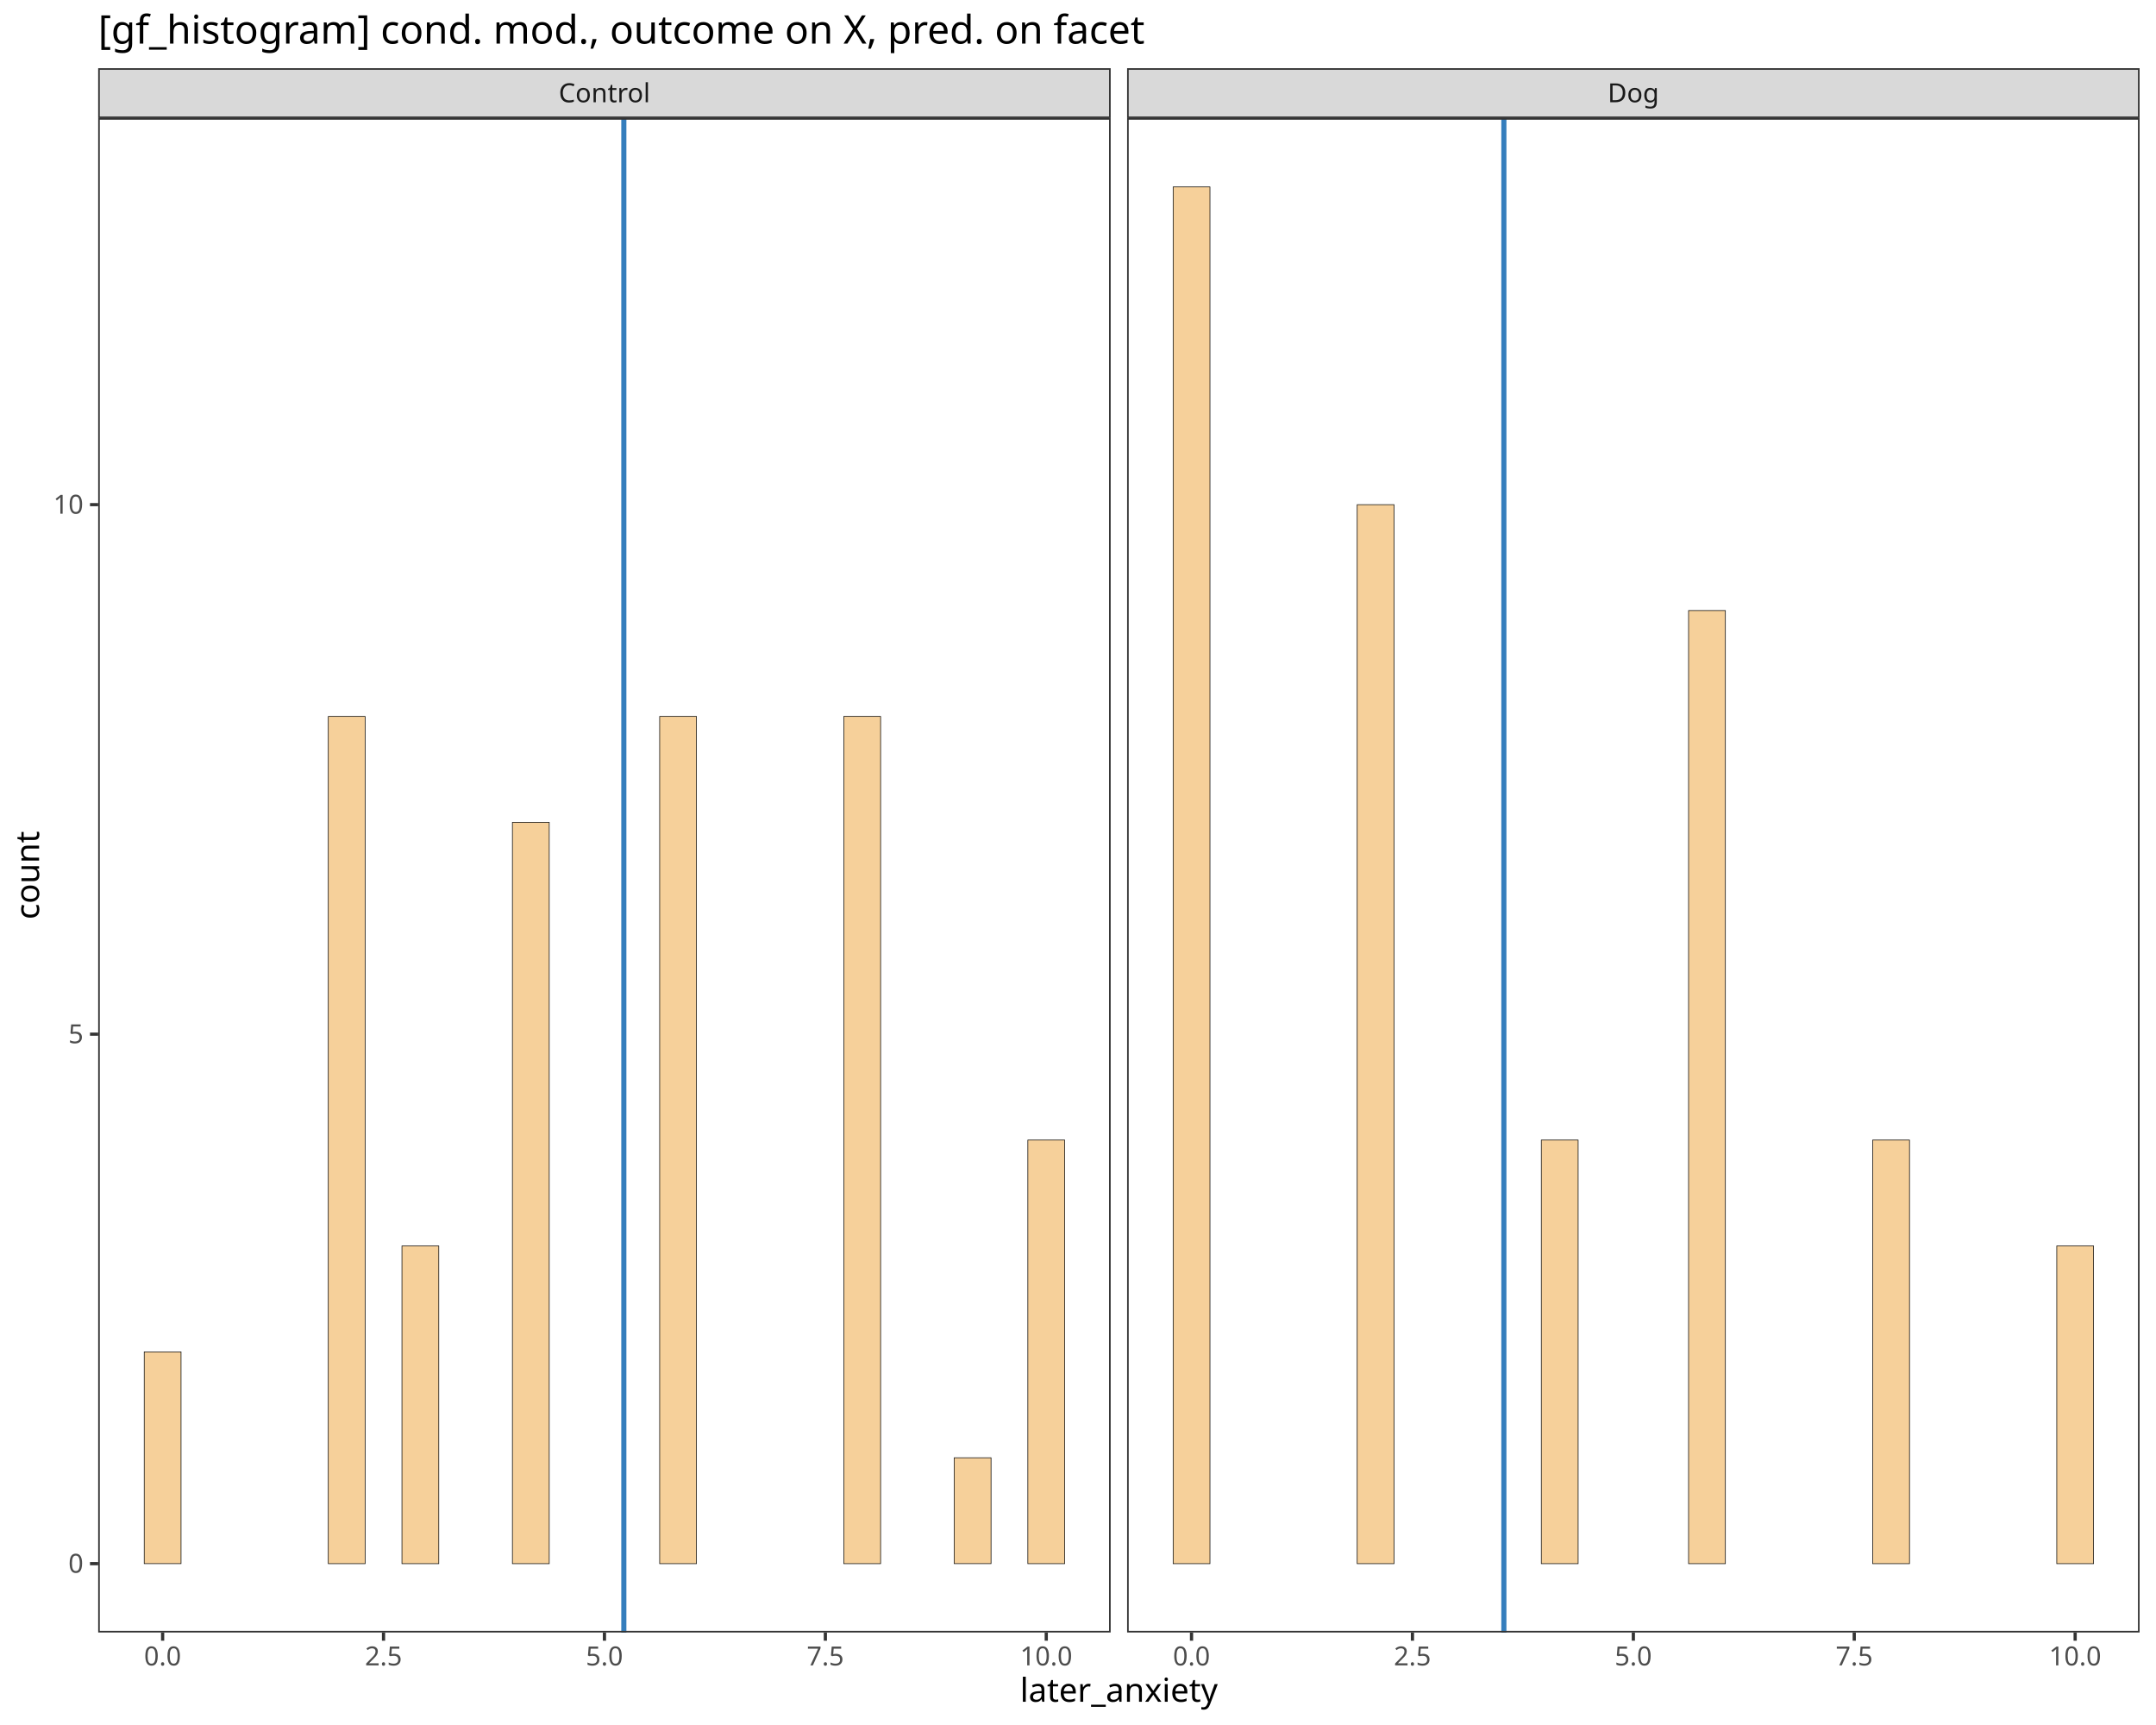
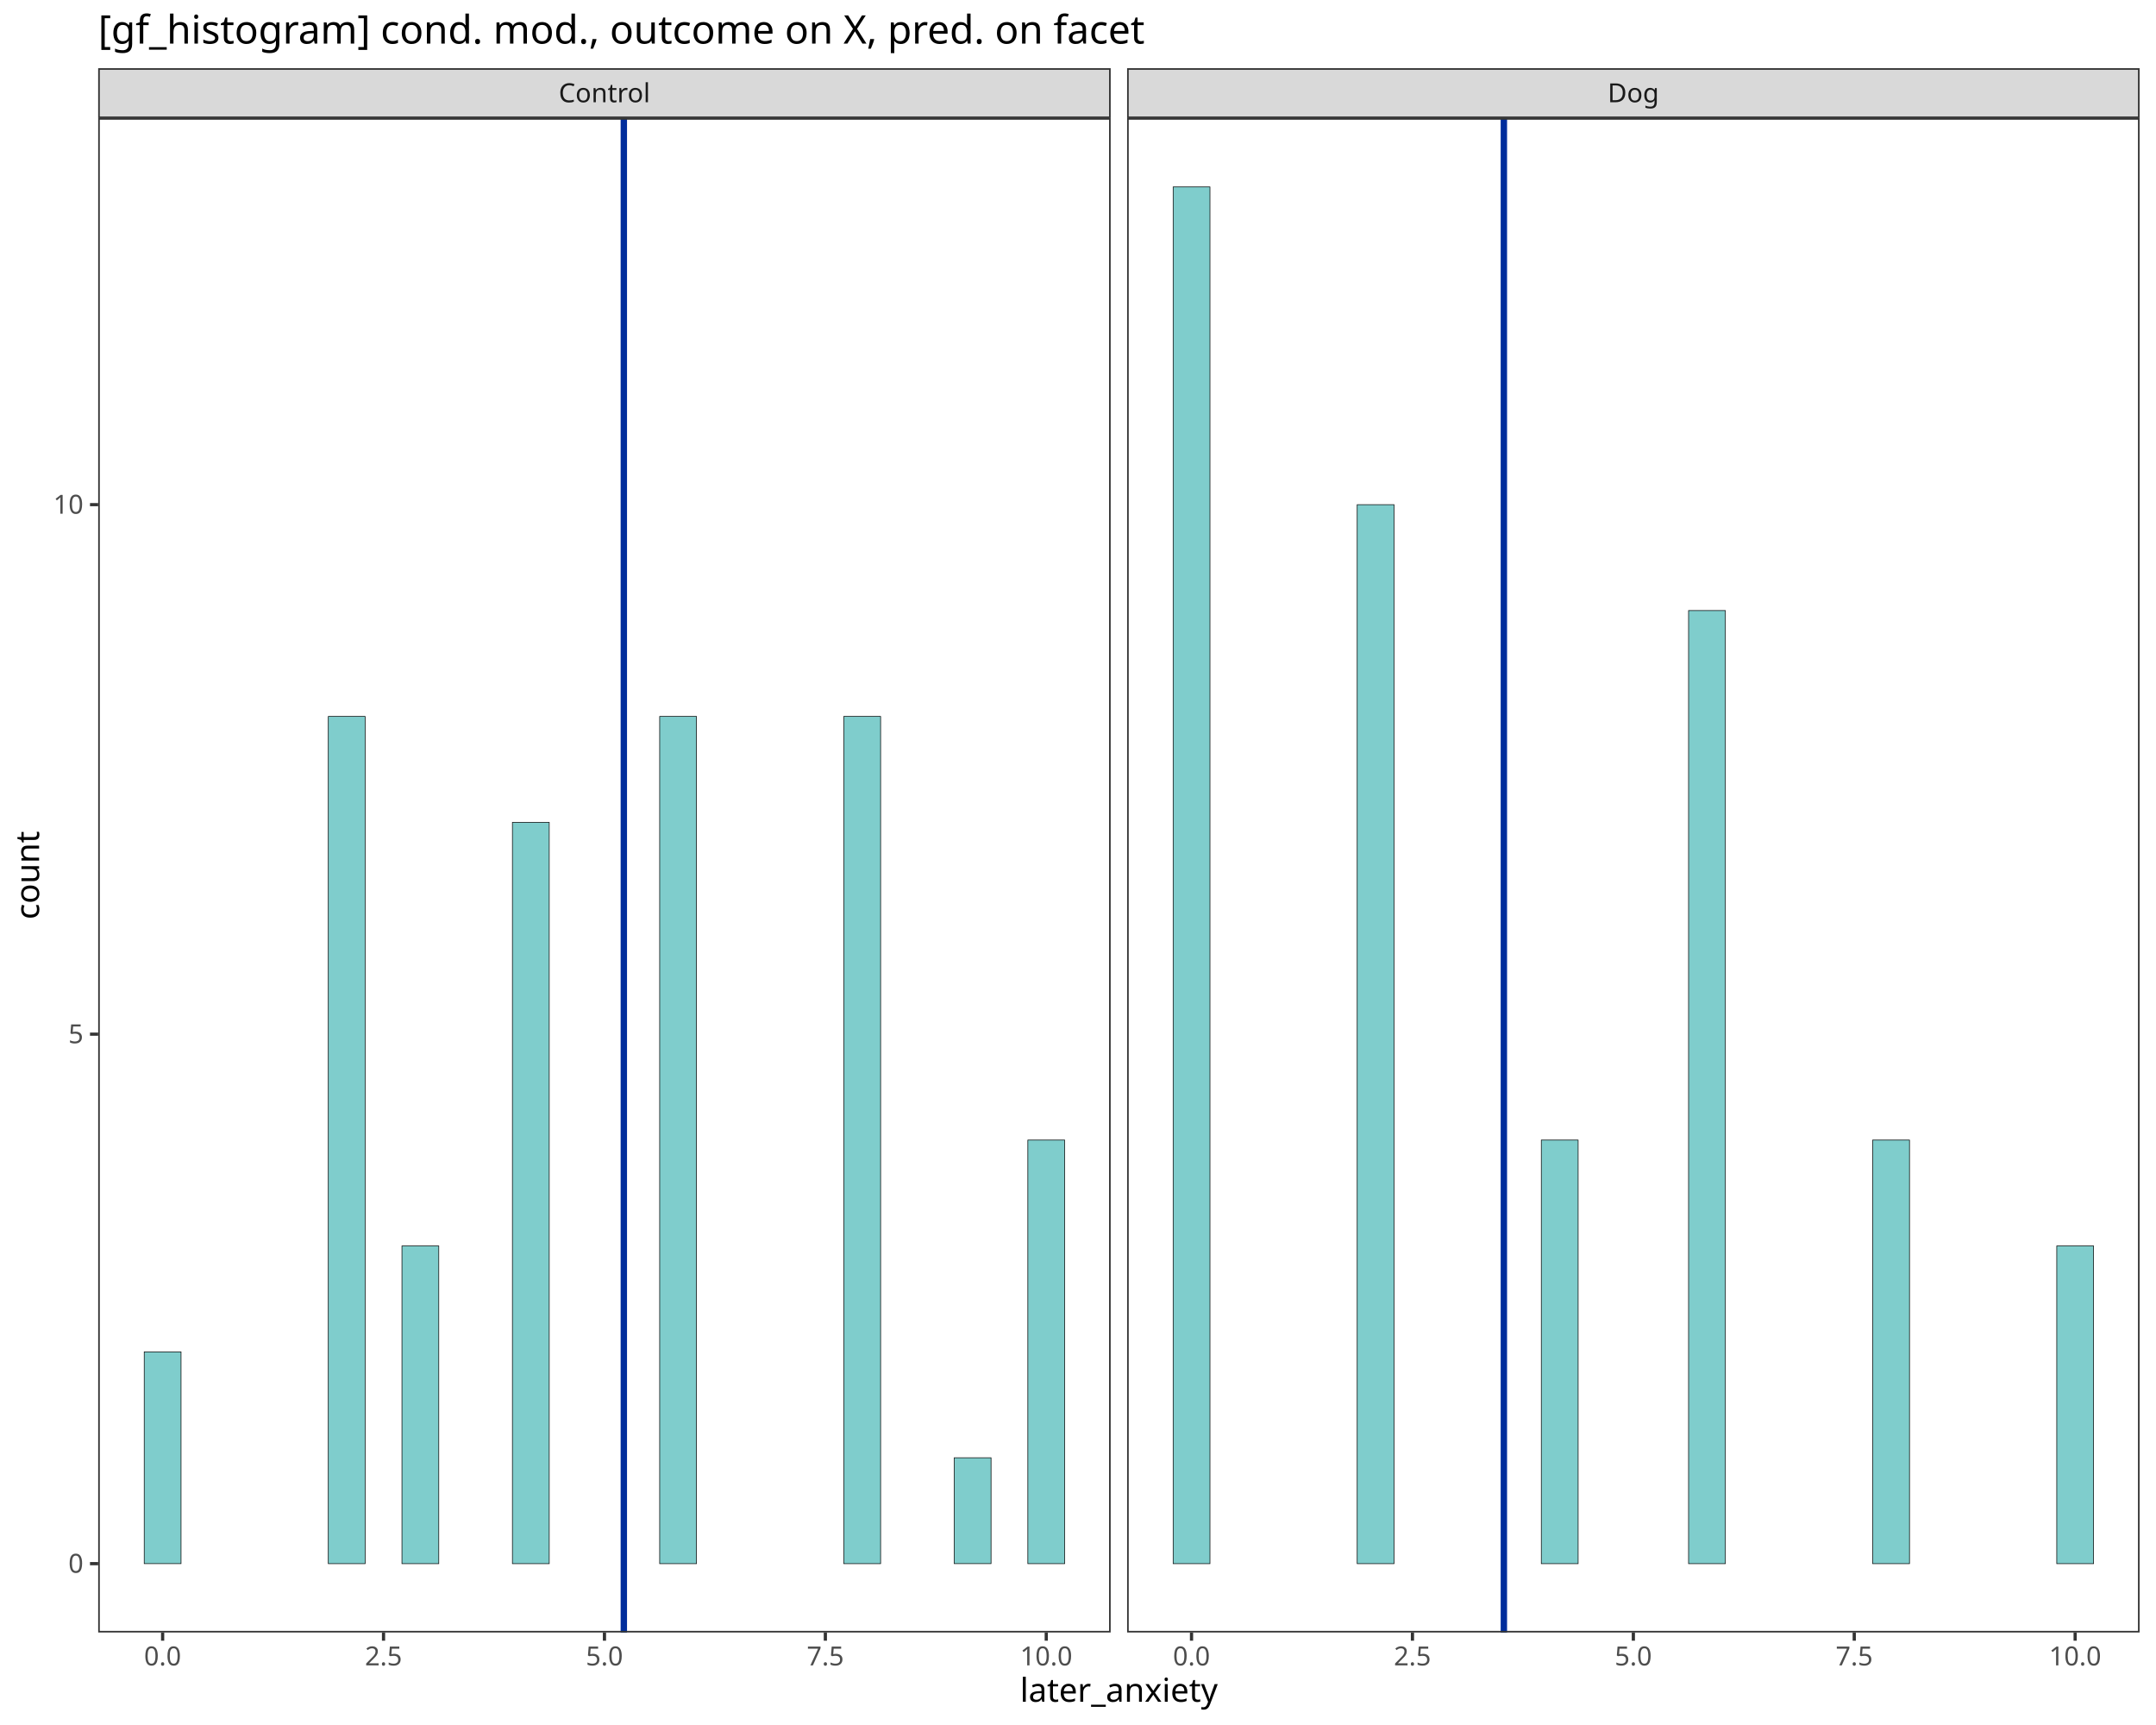
<svg xmlns="http://www.w3.org/2000/svg" class="svglite" data-engine-version="2.0" width="720.00pt" height="576.00pt" viewBox="0 0 720.00 576.00">
  <defs>
    <style type="text/css">
    .svglite line, .svglite polyline, .svglite polygon, .svglite path, .svglite rect, .svglite circle {
      fill: none;
      stroke: #000000;
      stroke-linecap: round;
      stroke-linejoin: round;
      stroke-miterlimit: 10.00;
    }
  </style>
  </defs>
  <rect width="100%" height="100%" style="stroke: none; fill: #FFFFFF;" />
  <defs>
    <clipPath id="cpMC4wMHw3MjAuMDB8MC4wMHw1NzYuMDA=">
      <rect x="0.00" y="0.00" width="720.00" height="576.00" />
    </clipPath>
  </defs>
  <g clip-path="url(#cpMC4wMHw3MjAuMDB8MC4wMHw1NzYuMDA=)">
    <rect x="0.00" y="0.00" width="720.00" height="576.00" style="stroke-width: 1.07; stroke: #FFFFFF; fill: #FFFFFF;" />
  </g>
  <defs>
    <clipPath id="cpMzIuNzl8MzcwLjkyfDM5LjQzfDU0NS4xMQ==">
      <rect x="32.79" y="39.43" width="338.12" height="505.68" />
    </clipPath>
  </defs>
  <g clip-path="url(#cpMzIuNzl8MzcwLjkyfDM5LjQzfDU0NS4xMQ==)">
    <rect x="32.79" y="39.43" width="338.12" height="505.68" style="stroke-width: 1.07; stroke: none; fill: #FFFFFF;" />
-     <rect x="48.16" y="451.40" width="12.30" height="70.72" style="stroke-width: 0.21; stroke-linecap: square; stroke-linejoin: miter; fill: #EEA236; fill-opacity: 0.50;" />
-     <rect x="60.46" y="522.13" width="12.30" height="0.00" style="stroke-width: 0.21; stroke-linecap: square; stroke-linejoin: miter; fill: #EEA236; fill-opacity: 0.50;" />
-     <rect x="72.75" y="522.13" width="12.30" height="0.00" style="stroke-width: 0.21; stroke-linecap: square; stroke-linejoin: miter; fill: #EEA236; fill-opacity: 0.50;" />
-     <rect x="85.05" y="522.13" width="12.30" height="0.00" style="stroke-width: 0.21; stroke-linecap: square; stroke-linejoin: miter; fill: #EEA236; fill-opacity: 0.50;" />
-     <rect x="97.34" y="522.13" width="12.30" height="0.00" style="stroke-width: 0.21; stroke-linecap: square; stroke-linejoin: miter; fill: #EEA236; fill-opacity: 0.50;" />
-     <rect x="109.64" y="239.23" width="12.30" height="282.90" style="stroke-width: 0.21; stroke-linecap: square; stroke-linejoin: miter; fill: #EEA236; fill-opacity: 0.50;" />
-     <rect x="121.94" y="522.13" width="12.30" height="0.00" style="stroke-width: 0.21; stroke-linecap: square; stroke-linejoin: miter; fill: #EEA236; fill-opacity: 0.50;" />
-     <rect x="134.23" y="416.04" width="12.30" height="106.09" style="stroke-width: 0.21; stroke-linecap: square; stroke-linejoin: miter; fill: #EEA236; fill-opacity: 0.50;" />
-     <rect x="146.53" y="522.13" width="12.30" height="0.00" style="stroke-width: 0.21; stroke-linecap: square; stroke-linejoin: miter; fill: #EEA236; fill-opacity: 0.50;" />
-     <rect x="158.82" y="522.13" width="12.30" height="0.00" style="stroke-width: 0.21; stroke-linecap: square; stroke-linejoin: miter; fill: #EEA236; fill-opacity: 0.50;" />
-     <rect x="171.12" y="274.59" width="12.30" height="247.54" style="stroke-width: 0.21; stroke-linecap: square; stroke-linejoin: miter; fill: #EEA236; fill-opacity: 0.50;" />
-     <rect x="183.41" y="522.13" width="12.30" height="0.00" style="stroke-width: 0.21; stroke-linecap: square; stroke-linejoin: miter; fill: #EEA236; fill-opacity: 0.50;" />
-     <rect x="195.71" y="522.13" width="12.30" height="0.00" style="stroke-width: 0.21; stroke-linecap: square; stroke-linejoin: miter; fill: #EEA236; fill-opacity: 0.50;" />
-     <rect x="208.00" y="522.13" width="12.30" height="0.00" style="stroke-width: 0.21; stroke-linecap: square; stroke-linejoin: miter; fill: #EEA236; fill-opacity: 0.50;" />
-     <rect x="220.30" y="239.23" width="12.30" height="282.90" style="stroke-width: 0.21; stroke-linecap: square; stroke-linejoin: miter; fill: #EEA236; fill-opacity: 0.50;" />
-     <rect x="232.59" y="522.13" width="12.30" height="0.00" style="stroke-width: 0.21; stroke-linecap: square; stroke-linejoin: miter; fill: #EEA236; fill-opacity: 0.50;" />
-     <rect x="244.89" y="522.13" width="12.30" height="0.00" style="stroke-width: 0.21; stroke-linecap: square; stroke-linejoin: miter; fill: #EEA236; fill-opacity: 0.50;" />
-     <rect x="257.18" y="522.13" width="12.30" height="0.00" style="stroke-width: 0.21; stroke-linecap: square; stroke-linejoin: miter; fill: #EEA236; fill-opacity: 0.50;" />
-     <rect x="269.48" y="522.13" width="12.30" height="0.00" style="stroke-width: 0.21; stroke-linecap: square; stroke-linejoin: miter; fill: #EEA236; fill-opacity: 0.50;" />
-     <rect x="281.78" y="239.23" width="12.30" height="282.90" style="stroke-width: 0.21; stroke-linecap: square; stroke-linejoin: miter; fill: #EEA236; fill-opacity: 0.50;" />
-     <rect x="294.07" y="522.13" width="12.30" height="0.00" style="stroke-width: 0.21; stroke-linecap: square; stroke-linejoin: miter; fill: #EEA236; fill-opacity: 0.50;" />
-     <rect x="306.37" y="522.13" width="12.30" height="0.00" style="stroke-width: 0.21; stroke-linecap: square; stroke-linejoin: miter; fill: #EEA236; fill-opacity: 0.50;" />
-     <rect x="318.66" y="486.76" width="12.30" height="35.36" style="stroke-width: 0.21; stroke-linecap: square; stroke-linejoin: miter; fill: #EEA236; fill-opacity: 0.50;" />
-     <rect x="330.96" y="522.13" width="12.30" height="0.00" style="stroke-width: 0.21; stroke-linecap: square; stroke-linejoin: miter; fill: #EEA236; fill-opacity: 0.50;" />
-     <rect x="343.25" y="380.68" width="12.30" height="141.45" style="stroke-width: 0.21; stroke-linecap: square; stroke-linejoin: miter; fill: #EEA236; fill-opacity: 0.50;" />
-     <line x1="208.33" y1="545.11" x2="208.33" y2="39.43" style="stroke-width: 1.71; stroke: #357EBD; stroke-linecap: butt;" />
+     <rect x="48.16" y="451.40" width="12.30" height="70.72" style="stroke-width: 0.21; stroke-linecap: square; stroke-linejoin: miter; fill: #009D9A; fill-opacity: 0.50;" />
+     <rect x="60.46" y="522.13" width="12.30" height="0.00" style="stroke-width: 0.21; stroke-linecap: square; stroke-linejoin: miter; fill: #009D9A; fill-opacity: 0.50;" />
+     <rect x="72.75" y="522.13" width="12.30" height="0.00" style="stroke-width: 0.21; stroke-linecap: square; stroke-linejoin: miter; fill: #009D9A; fill-opacity: 0.50;" />
+     <rect x="85.05" y="522.13" width="12.30" height="0.00" style="stroke-width: 0.21; stroke-linecap: square; stroke-linejoin: miter; fill: #009D9A; fill-opacity: 0.50;" />
+     <rect x="97.34" y="522.13" width="12.30" height="0.00" style="stroke-width: 0.21; stroke-linecap: square; stroke-linejoin: miter; fill: #009D9A; fill-opacity: 0.50;" />
+     <rect x="109.64" y="239.23" width="12.30" height="282.90" style="stroke-width: 0.21; stroke-linecap: square; stroke-linejoin: miter; fill: #009D9A; fill-opacity: 0.50;" />
+     <rect x="121.94" y="522.13" width="12.30" height="0.00" style="stroke-width: 0.21; stroke-linecap: square; stroke-linejoin: miter; fill: #009D9A; fill-opacity: 0.50;" />
+     <rect x="134.23" y="416.04" width="12.30" height="106.09" style="stroke-width: 0.21; stroke-linecap: square; stroke-linejoin: miter; fill: #009D9A; fill-opacity: 0.50;" />
+     <rect x="146.53" y="522.13" width="12.30" height="0.00" style="stroke-width: 0.21; stroke-linecap: square; stroke-linejoin: miter; fill: #009D9A; fill-opacity: 0.50;" />
+     <rect x="158.82" y="522.13" width="12.30" height="0.00" style="stroke-width: 0.21; stroke-linecap: square; stroke-linejoin: miter; fill: #009D9A; fill-opacity: 0.50;" />
+     <rect x="171.12" y="274.59" width="12.30" height="247.54" style="stroke-width: 0.21; stroke-linecap: square; stroke-linejoin: miter; fill: #009D9A; fill-opacity: 0.50;" />
+     <rect x="183.41" y="522.13" width="12.30" height="0.00" style="stroke-width: 0.21; stroke-linecap: square; stroke-linejoin: miter; fill: #009D9A; fill-opacity: 0.50;" />
+     <rect x="195.71" y="522.13" width="12.30" height="0.00" style="stroke-width: 0.21; stroke-linecap: square; stroke-linejoin: miter; fill: #009D9A; fill-opacity: 0.50;" />
+     <rect x="208.00" y="522.13" width="12.30" height="0.00" style="stroke-width: 0.21; stroke-linecap: square; stroke-linejoin: miter; fill: #009D9A; fill-opacity: 0.50;" />
+     <rect x="220.30" y="239.23" width="12.30" height="282.90" style="stroke-width: 0.21; stroke-linecap: square; stroke-linejoin: miter; fill: #009D9A; fill-opacity: 0.50;" />
+     <rect x="232.59" y="522.13" width="12.30" height="0.00" style="stroke-width: 0.21; stroke-linecap: square; stroke-linejoin: miter; fill: #009D9A; fill-opacity: 0.50;" />
+     <rect x="244.89" y="522.13" width="12.30" height="0.00" style="stroke-width: 0.21; stroke-linecap: square; stroke-linejoin: miter; fill: #009D9A; fill-opacity: 0.50;" />
+     <rect x="257.18" y="522.13" width="12.30" height="0.00" style="stroke-width: 0.21; stroke-linecap: square; stroke-linejoin: miter; fill: #009D9A; fill-opacity: 0.50;" />
+     <rect x="269.48" y="522.13" width="12.30" height="0.00" style="stroke-width: 0.21; stroke-linecap: square; stroke-linejoin: miter; fill: #009D9A; fill-opacity: 0.50;" />
+     <rect x="281.78" y="239.23" width="12.30" height="282.90" style="stroke-width: 0.21; stroke-linecap: square; stroke-linejoin: miter; fill: #009D9A; fill-opacity: 0.50;" />
+     <rect x="294.07" y="522.13" width="12.30" height="0.00" style="stroke-width: 0.21; stroke-linecap: square; stroke-linejoin: miter; fill: #009D9A; fill-opacity: 0.50;" />
+     <rect x="306.37" y="522.13" width="12.30" height="0.00" style="stroke-width: 0.21; stroke-linecap: square; stroke-linejoin: miter; fill: #009D9A; fill-opacity: 0.50;" />
+     <rect x="318.66" y="486.76" width="12.30" height="35.36" style="stroke-width: 0.21; stroke-linecap: square; stroke-linejoin: miter; fill: #009D9A; fill-opacity: 0.50;" />
+     <rect x="330.96" y="522.13" width="12.30" height="0.00" style="stroke-width: 0.21; stroke-linecap: square; stroke-linejoin: miter; fill: #009D9A; fill-opacity: 0.50;" />
+     <rect x="343.25" y="380.68" width="12.30" height="141.45" style="stroke-width: 0.21; stroke-linecap: square; stroke-linejoin: miter; fill: #009D9A; fill-opacity: 0.50;" />
+     <line x1="208.33" y1="545.11" x2="208.33" y2="39.43" style="stroke-width: 2.13; stroke: #002D9C; stroke-linecap: butt;" />
    <rect x="32.79" y="39.43" width="338.12" height="505.68" style="stroke-width: 1.07; stroke: #333333;" />
  </g>
  <g clip-path="url(#cpMC4wMHw3MjAuMDB8MC4wMHw1NzYuMDA=)">
</g>
  <defs>
    <clipPath id="cpMzc2LjQwfDcxNC41MnwzOS40M3w1NDUuMTE=">
      <rect x="376.40" y="39.43" width="338.12" height="505.68" />
    </clipPath>
  </defs>
  <g clip-path="url(#cpMzc2LjQwfDcxNC41MnwzOS40M3w1NDUuMTE=)">
    <rect x="376.40" y="39.43" width="338.12" height="505.68" style="stroke-width: 1.07; stroke: none; fill: #FFFFFF;" />
-     <rect x="391.77" y="62.42" width="12.30" height="459.71" style="stroke-width: 0.21; stroke-linecap: square; stroke-linejoin: miter; fill: #EEA236; fill-opacity: 0.50;" />
-     <rect x="404.06" y="522.13" width="12.30" height="0.00" style="stroke-width: 0.21; stroke-linecap: square; stroke-linejoin: miter; fill: #EEA236; fill-opacity: 0.50;" />
-     <rect x="416.36" y="522.13" width="12.30" height="0.00" style="stroke-width: 0.21; stroke-linecap: square; stroke-linejoin: miter; fill: #EEA236; fill-opacity: 0.50;" />
-     <rect x="428.65" y="522.13" width="12.30" height="0.00" style="stroke-width: 0.21; stroke-linecap: square; stroke-linejoin: miter; fill: #EEA236; fill-opacity: 0.50;" />
-     <rect x="440.95" y="522.13" width="12.30" height="0.00" style="stroke-width: 0.21; stroke-linecap: square; stroke-linejoin: miter; fill: #EEA236; fill-opacity: 0.50;" />
-     <rect x="453.24" y="168.51" width="12.30" height="353.62" style="stroke-width: 0.21; stroke-linecap: square; stroke-linejoin: miter; fill: #EEA236; fill-opacity: 0.50;" />
-     <rect x="465.54" y="522.13" width="12.30" height="0.00" style="stroke-width: 0.21; stroke-linecap: square; stroke-linejoin: miter; fill: #EEA236; fill-opacity: 0.50;" />
-     <rect x="477.83" y="522.13" width="12.30" height="0.00" style="stroke-width: 0.21; stroke-linecap: square; stroke-linejoin: miter; fill: #EEA236; fill-opacity: 0.50;" />
-     <rect x="490.13" y="522.13" width="12.30" height="0.00" style="stroke-width: 0.21; stroke-linecap: square; stroke-linejoin: miter; fill: #EEA236; fill-opacity: 0.50;" />
-     <rect x="502.42" y="522.13" width="12.30" height="0.00" style="stroke-width: 0.21; stroke-linecap: square; stroke-linejoin: miter; fill: #EEA236; fill-opacity: 0.50;" />
-     <rect x="514.72" y="380.68" width="12.30" height="141.45" style="stroke-width: 0.21; stroke-linecap: square; stroke-linejoin: miter; fill: #EEA236; fill-opacity: 0.50;" />
-     <rect x="527.02" y="522.13" width="12.30" height="0.00" style="stroke-width: 0.21; stroke-linecap: square; stroke-linejoin: miter; fill: #EEA236; fill-opacity: 0.50;" />
-     <rect x="539.31" y="522.13" width="12.30" height="0.00" style="stroke-width: 0.21; stroke-linecap: square; stroke-linejoin: miter; fill: #EEA236; fill-opacity: 0.50;" />
-     <rect x="551.61" y="522.13" width="12.30" height="0.00" style="stroke-width: 0.21; stroke-linecap: square; stroke-linejoin: miter; fill: #EEA236; fill-opacity: 0.50;" />
-     <rect x="563.90" y="203.87" width="12.30" height="318.26" style="stroke-width: 0.21; stroke-linecap: square; stroke-linejoin: miter; fill: #EEA236; fill-opacity: 0.50;" />
-     <rect x="576.20" y="522.13" width="12.30" height="0.00" style="stroke-width: 0.21; stroke-linecap: square; stroke-linejoin: miter; fill: #EEA236; fill-opacity: 0.50;" />
-     <rect x="588.49" y="522.13" width="12.30" height="0.00" style="stroke-width: 0.21; stroke-linecap: square; stroke-linejoin: miter; fill: #EEA236; fill-opacity: 0.50;" />
-     <rect x="600.79" y="522.13" width="12.30" height="0.00" style="stroke-width: 0.21; stroke-linecap: square; stroke-linejoin: miter; fill: #EEA236; fill-opacity: 0.50;" />
-     <rect x="613.08" y="522.13" width="12.30" height="0.00" style="stroke-width: 0.21; stroke-linecap: square; stroke-linejoin: miter; fill: #EEA236; fill-opacity: 0.50;" />
-     <rect x="625.38" y="380.68" width="12.30" height="141.45" style="stroke-width: 0.21; stroke-linecap: square; stroke-linejoin: miter; fill: #EEA236; fill-opacity: 0.50;" />
-     <rect x="637.67" y="522.13" width="12.30" height="0.00" style="stroke-width: 0.21; stroke-linecap: square; stroke-linejoin: miter; fill: #EEA236; fill-opacity: 0.50;" />
-     <rect x="649.97" y="522.13" width="12.30" height="0.00" style="stroke-width: 0.21; stroke-linecap: square; stroke-linejoin: miter; fill: #EEA236; fill-opacity: 0.50;" />
-     <rect x="662.27" y="522.13" width="12.30" height="0.00" style="stroke-width: 0.21; stroke-linecap: square; stroke-linejoin: miter; fill: #EEA236; fill-opacity: 0.50;" />
-     <rect x="674.56" y="522.13" width="12.30" height="0.00" style="stroke-width: 0.21; stroke-linecap: square; stroke-linejoin: miter; fill: #EEA236; fill-opacity: 0.50;" />
-     <rect x="686.86" y="416.04" width="12.30" height="106.09" style="stroke-width: 0.21; stroke-linecap: square; stroke-linejoin: miter; fill: #EEA236; fill-opacity: 0.50;" />
-     <line x1="502.22" y1="545.11" x2="502.22" y2="39.43" style="stroke-width: 1.71; stroke: #357EBD; stroke-linecap: butt;" />
+     <rect x="391.77" y="62.42" width="12.30" height="459.71" style="stroke-width: 0.21; stroke-linecap: square; stroke-linejoin: miter; fill: #009D9A; fill-opacity: 0.50;" />
+     <rect x="404.06" y="522.13" width="12.30" height="0.00" style="stroke-width: 0.21; stroke-linecap: square; stroke-linejoin: miter; fill: #009D9A; fill-opacity: 0.50;" />
+     <rect x="416.36" y="522.13" width="12.30" height="0.00" style="stroke-width: 0.21; stroke-linecap: square; stroke-linejoin: miter; fill: #009D9A; fill-opacity: 0.50;" />
+     <rect x="428.65" y="522.13" width="12.30" height="0.00" style="stroke-width: 0.21; stroke-linecap: square; stroke-linejoin: miter; fill: #009D9A; fill-opacity: 0.50;" />
+     <rect x="440.95" y="522.13" width="12.30" height="0.00" style="stroke-width: 0.21; stroke-linecap: square; stroke-linejoin: miter; fill: #009D9A; fill-opacity: 0.50;" />
+     <rect x="453.24" y="168.51" width="12.30" height="353.62" style="stroke-width: 0.21; stroke-linecap: square; stroke-linejoin: miter; fill: #009D9A; fill-opacity: 0.50;" />
+     <rect x="465.54" y="522.13" width="12.30" height="0.00" style="stroke-width: 0.21; stroke-linecap: square; stroke-linejoin: miter; fill: #009D9A; fill-opacity: 0.50;" />
+     <rect x="477.83" y="522.13" width="12.30" height="0.00" style="stroke-width: 0.21; stroke-linecap: square; stroke-linejoin: miter; fill: #009D9A; fill-opacity: 0.50;" />
+     <rect x="490.13" y="522.13" width="12.30" height="0.00" style="stroke-width: 0.21; stroke-linecap: square; stroke-linejoin: miter; fill: #009D9A; fill-opacity: 0.50;" />
+     <rect x="502.42" y="522.13" width="12.30" height="0.00" style="stroke-width: 0.21; stroke-linecap: square; stroke-linejoin: miter; fill: #009D9A; fill-opacity: 0.50;" />
+     <rect x="514.72" y="380.68" width="12.30" height="141.45" style="stroke-width: 0.21; stroke-linecap: square; stroke-linejoin: miter; fill: #009D9A; fill-opacity: 0.50;" />
+     <rect x="527.02" y="522.13" width="12.30" height="0.00" style="stroke-width: 0.21; stroke-linecap: square; stroke-linejoin: miter; fill: #009D9A; fill-opacity: 0.50;" />
+     <rect x="539.31" y="522.13" width="12.30" height="0.00" style="stroke-width: 0.21; stroke-linecap: square; stroke-linejoin: miter; fill: #009D9A; fill-opacity: 0.50;" />
+     <rect x="551.61" y="522.13" width="12.30" height="0.00" style="stroke-width: 0.21; stroke-linecap: square; stroke-linejoin: miter; fill: #009D9A; fill-opacity: 0.50;" />
+     <rect x="563.90" y="203.87" width="12.30" height="318.26" style="stroke-width: 0.21; stroke-linecap: square; stroke-linejoin: miter; fill: #009D9A; fill-opacity: 0.50;" />
+     <rect x="576.20" y="522.13" width="12.30" height="0.00" style="stroke-width: 0.21; stroke-linecap: square; stroke-linejoin: miter; fill: #009D9A; fill-opacity: 0.50;" />
+     <rect x="588.49" y="522.13" width="12.30" height="0.00" style="stroke-width: 0.21; stroke-linecap: square; stroke-linejoin: miter; fill: #009D9A; fill-opacity: 0.50;" />
+     <rect x="600.79" y="522.13" width="12.30" height="0.00" style="stroke-width: 0.21; stroke-linecap: square; stroke-linejoin: miter; fill: #009D9A; fill-opacity: 0.50;" />
+     <rect x="613.08" y="522.13" width="12.30" height="0.00" style="stroke-width: 0.21; stroke-linecap: square; stroke-linejoin: miter; fill: #009D9A; fill-opacity: 0.50;" />
+     <rect x="625.38" y="380.68" width="12.30" height="141.45" style="stroke-width: 0.21; stroke-linecap: square; stroke-linejoin: miter; fill: #009D9A; fill-opacity: 0.50;" />
+     <rect x="637.67" y="522.13" width="12.30" height="0.00" style="stroke-width: 0.21; stroke-linecap: square; stroke-linejoin: miter; fill: #009D9A; fill-opacity: 0.50;" />
+     <rect x="649.97" y="522.13" width="12.30" height="0.00" style="stroke-width: 0.21; stroke-linecap: square; stroke-linejoin: miter; fill: #009D9A; fill-opacity: 0.50;" />
+     <rect x="662.27" y="522.13" width="12.30" height="0.00" style="stroke-width: 0.21; stroke-linecap: square; stroke-linejoin: miter; fill: #009D9A; fill-opacity: 0.50;" />
+     <rect x="674.56" y="522.13" width="12.30" height="0.00" style="stroke-width: 0.21; stroke-linecap: square; stroke-linejoin: miter; fill: #009D9A; fill-opacity: 0.50;" />
+     <rect x="686.86" y="416.04" width="12.30" height="106.09" style="stroke-width: 0.21; stroke-linecap: square; stroke-linejoin: miter; fill: #009D9A; fill-opacity: 0.50;" />
+     <line x1="502.22" y1="545.11" x2="502.22" y2="39.43" style="stroke-width: 2.13; stroke: #002D9C; stroke-linecap: butt;" />
    <rect x="376.40" y="39.43" width="338.12" height="505.68" style="stroke-width: 1.07; stroke: #333333;" />
  </g>
  <g clip-path="url(#cpMC4wMHw3MjAuMDB8MC4wMHw1NzYuMDA=)">
</g>
  <defs>
    <clipPath id="cpMzIuNzl8MzcwLjkyfDIyLjc4fDM5LjQz">
      <rect x="32.79" y="22.78" width="338.12" height="16.65" />
    </clipPath>
  </defs>
  <g clip-path="url(#cpMzIuNzl8MzcwLjkyfDIyLjc4fDM5LjQz)">
    <rect x="32.79" y="22.78" width="338.12" height="16.65" style="stroke-width: 1.07; stroke: #333333; fill: #D9D9D9;" />
    <text x="201.86" y="34.14" text-anchor="middle" style="font-size: 8.80px; fill: #1A1A1A; font-family: sans;" textLength="28.37px" lengthAdjust="spacingAndGlyphs">Control</text>
  </g>
  <g clip-path="url(#cpMC4wMHw3MjAuMDB8MC4wMHw1NzYuMDA=)">
</g>
  <defs>
    <clipPath id="cpMzc2LjQwfDcxNC41MnwyMi43OHwzOS40Mw==">
      <rect x="376.40" y="22.78" width="338.12" height="16.65" />
    </clipPath>
  </defs>
  <g clip-path="url(#cpMzc2LjQwfDcxNC41MnwyMi43OHwzOS40Mw==)">
    <rect x="376.40" y="22.78" width="338.12" height="16.65" style="stroke-width: 1.07; stroke: #333333; fill: #D9D9D9;" />
    <text x="545.46" y="34.14" text-anchor="middle" style="font-size: 8.80px; fill: #1A1A1A; font-family: sans;" textLength="16.15px" lengthAdjust="spacingAndGlyphs">Dog</text>
  </g>
  <g clip-path="url(#cpMC4wMHw3MjAuMDB8MC4wMHw1NzYuMDA=)">
    <polyline points="54.31,547.85 54.31,545.11 " style="stroke-width: 1.07; stroke: #333333; stroke-linecap: butt;" />
    <polyline points="128.08,547.85 128.08,545.11 " style="stroke-width: 1.07; stroke: #333333; stroke-linecap: butt;" />
    <polyline points="201.86,547.85 201.86,545.11 " style="stroke-width: 1.07; stroke: #333333; stroke-linecap: butt;" />
    <polyline points="275.63,547.85 275.63,545.11 " style="stroke-width: 1.07; stroke: #333333; stroke-linecap: butt;" />
    <polyline points="349.40,547.85 349.40,545.11 " style="stroke-width: 1.07; stroke: #333333; stroke-linecap: butt;" />
    <text x="54.31" y="556.10" text-anchor="middle" style="font-size: 8.80px; fill: #4D4D4D; font-family: sans;" textLength="12.23px" lengthAdjust="spacingAndGlyphs">0.0</text>
    <text x="128.08" y="556.10" text-anchor="middle" style="font-size: 8.80px; fill: #4D4D4D; font-family: sans;" textLength="12.23px" lengthAdjust="spacingAndGlyphs">2.5</text>
    <text x="201.86" y="556.10" text-anchor="middle" style="font-size: 8.80px; fill: #4D4D4D; font-family: sans;" textLength="12.23px" lengthAdjust="spacingAndGlyphs">5.0</text>
    <text x="275.63" y="556.10" text-anchor="middle" style="font-size: 8.80px; fill: #4D4D4D; font-family: sans;" textLength="12.23px" lengthAdjust="spacingAndGlyphs">7.5</text>
    <text x="349.40" y="556.10" text-anchor="middle" style="font-size: 8.80px; fill: #4D4D4D; font-family: sans;" textLength="17.13px" lengthAdjust="spacingAndGlyphs">10.0</text>
    <polyline points="397.91,547.85 397.91,545.11 " style="stroke-width: 1.07; stroke: #333333; stroke-linecap: butt;" />
    <polyline points="471.69,547.85 471.69,545.11 " style="stroke-width: 1.07; stroke: #333333; stroke-linecap: butt;" />
    <polyline points="545.46,547.85 545.46,545.11 " style="stroke-width: 1.07; stroke: #333333; stroke-linecap: butt;" />
    <polyline points="619.23,547.85 619.23,545.11 " style="stroke-width: 1.07; stroke: #333333; stroke-linecap: butt;" />
    <polyline points="693.00,547.85 693.00,545.11 " style="stroke-width: 1.07; stroke: #333333; stroke-linecap: butt;" />
    <text x="397.91" y="556.10" text-anchor="middle" style="font-size: 8.80px; fill: #4D4D4D; font-family: sans;" textLength="12.23px" lengthAdjust="spacingAndGlyphs">0.0</text>
    <text x="471.69" y="556.10" text-anchor="middle" style="font-size: 8.80px; fill: #4D4D4D; font-family: sans;" textLength="12.23px" lengthAdjust="spacingAndGlyphs">2.5</text>
    <text x="545.46" y="556.10" text-anchor="middle" style="font-size: 8.80px; fill: #4D4D4D; font-family: sans;" textLength="12.23px" lengthAdjust="spacingAndGlyphs">5.0</text>
    <text x="619.23" y="556.10" text-anchor="middle" style="font-size: 8.80px; fill: #4D4D4D; font-family: sans;" textLength="12.23px" lengthAdjust="spacingAndGlyphs">7.5</text>
    <text x="693.00" y="556.10" text-anchor="middle" style="font-size: 8.80px; fill: #4D4D4D; font-family: sans;" textLength="17.13px" lengthAdjust="spacingAndGlyphs">10.0</text>
    <text x="27.86" y="525.16" text-anchor="end" style="font-size: 8.80px; fill: #4D4D4D; font-family: sans;" textLength="4.89px" lengthAdjust="spacingAndGlyphs">0</text>
    <text x="27.86" y="348.34" text-anchor="end" style="font-size: 8.80px; fill: #4D4D4D; font-family: sans;" textLength="4.89px" lengthAdjust="spacingAndGlyphs">5</text>
    <text x="27.86" y="171.53" text-anchor="end" style="font-size: 8.80px; fill: #4D4D4D; font-family: sans;" textLength="9.79px" lengthAdjust="spacingAndGlyphs">10</text>
    <polyline points="30.05,522.13 32.79,522.13 " style="stroke-width: 1.07; stroke: #333333; stroke-linecap: butt;" />
    <polyline points="30.05,345.32 32.79,345.32 " style="stroke-width: 1.07; stroke: #333333; stroke-linecap: butt;" />
    <polyline points="30.05,168.51 32.79,168.51 " style="stroke-width: 1.07; stroke: #333333; stroke-linecap: butt;" />
    <text x="373.66" y="568.24" text-anchor="middle" style="font-size: 11.00px; font-family: sans;" textLength="62.38px" lengthAdjust="spacingAndGlyphs">later_anxiety</text>
    <text transform="translate(13.05,292.27) rotate(-90)" text-anchor="middle" style="font-size: 11.00px; font-family: sans;" textLength="26.91px" lengthAdjust="spacingAndGlyphs">count</text>
    <text x="32.79" y="14.56" style="font-size: 13.20px; font-family: sans;" textLength="329.50px" lengthAdjust="spacingAndGlyphs">[gf_histogram] cond. mod., outcome on X, pred. on facet</text>
  </g>
</svg>
